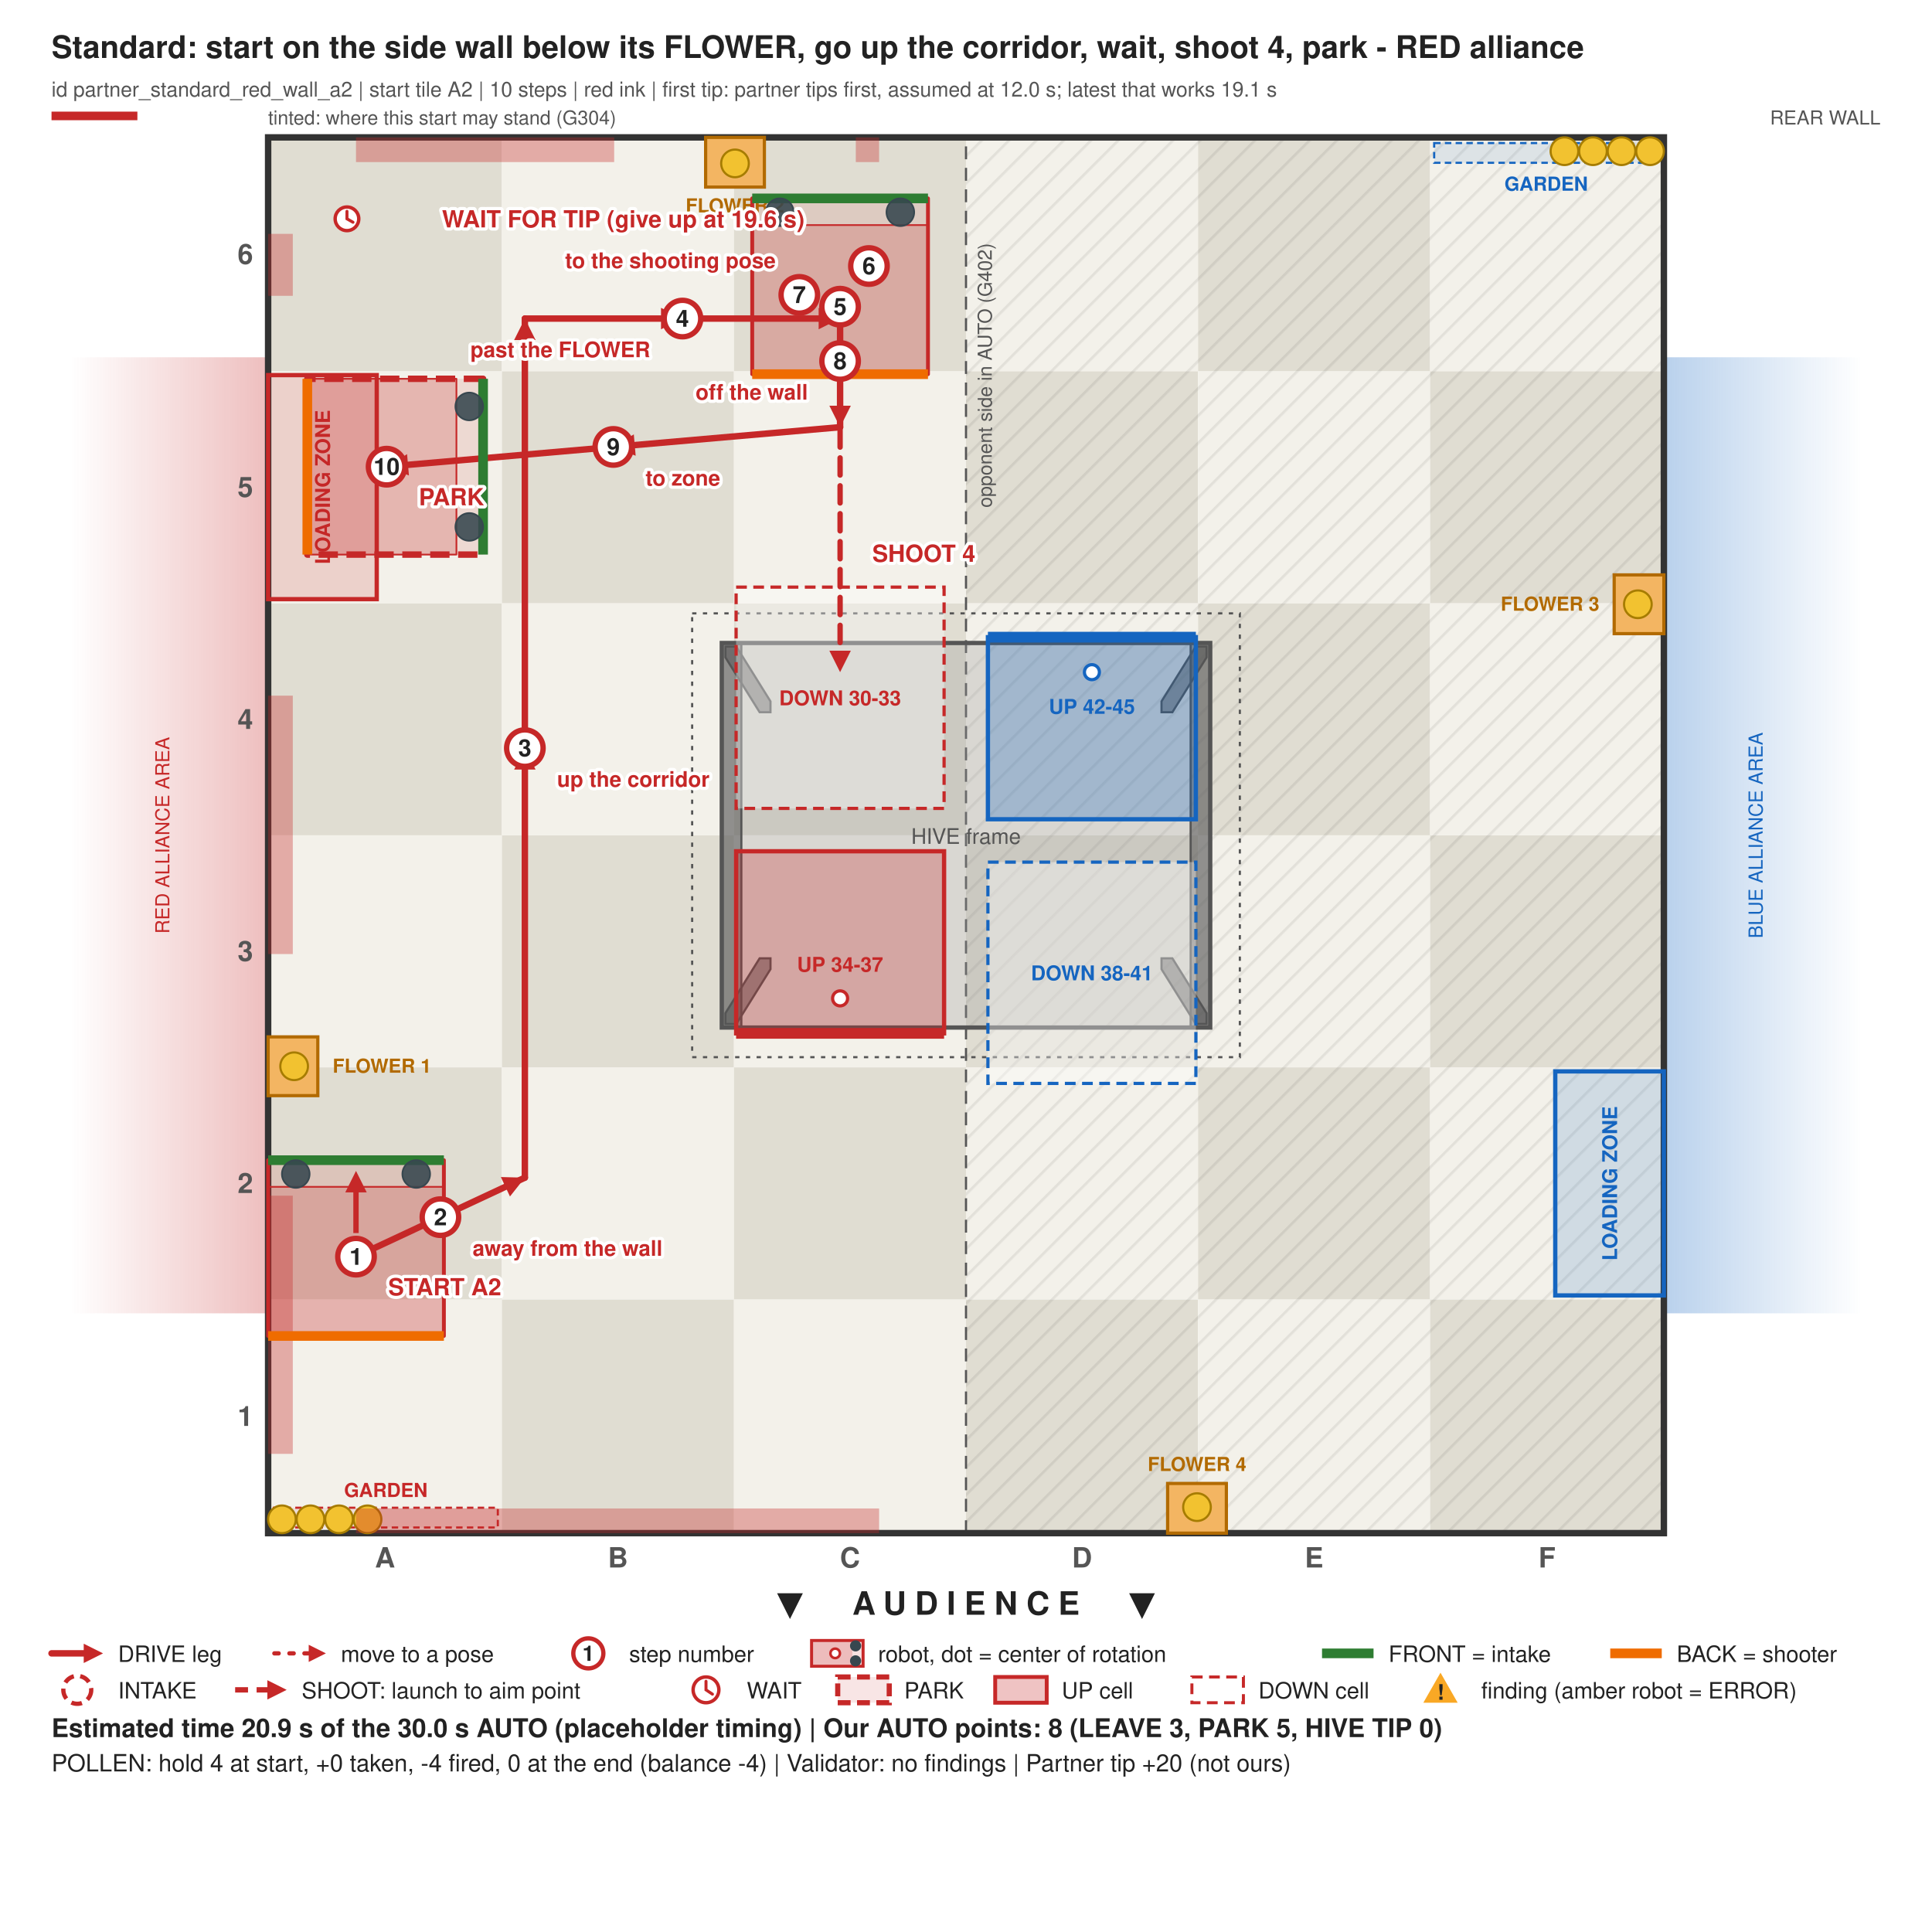
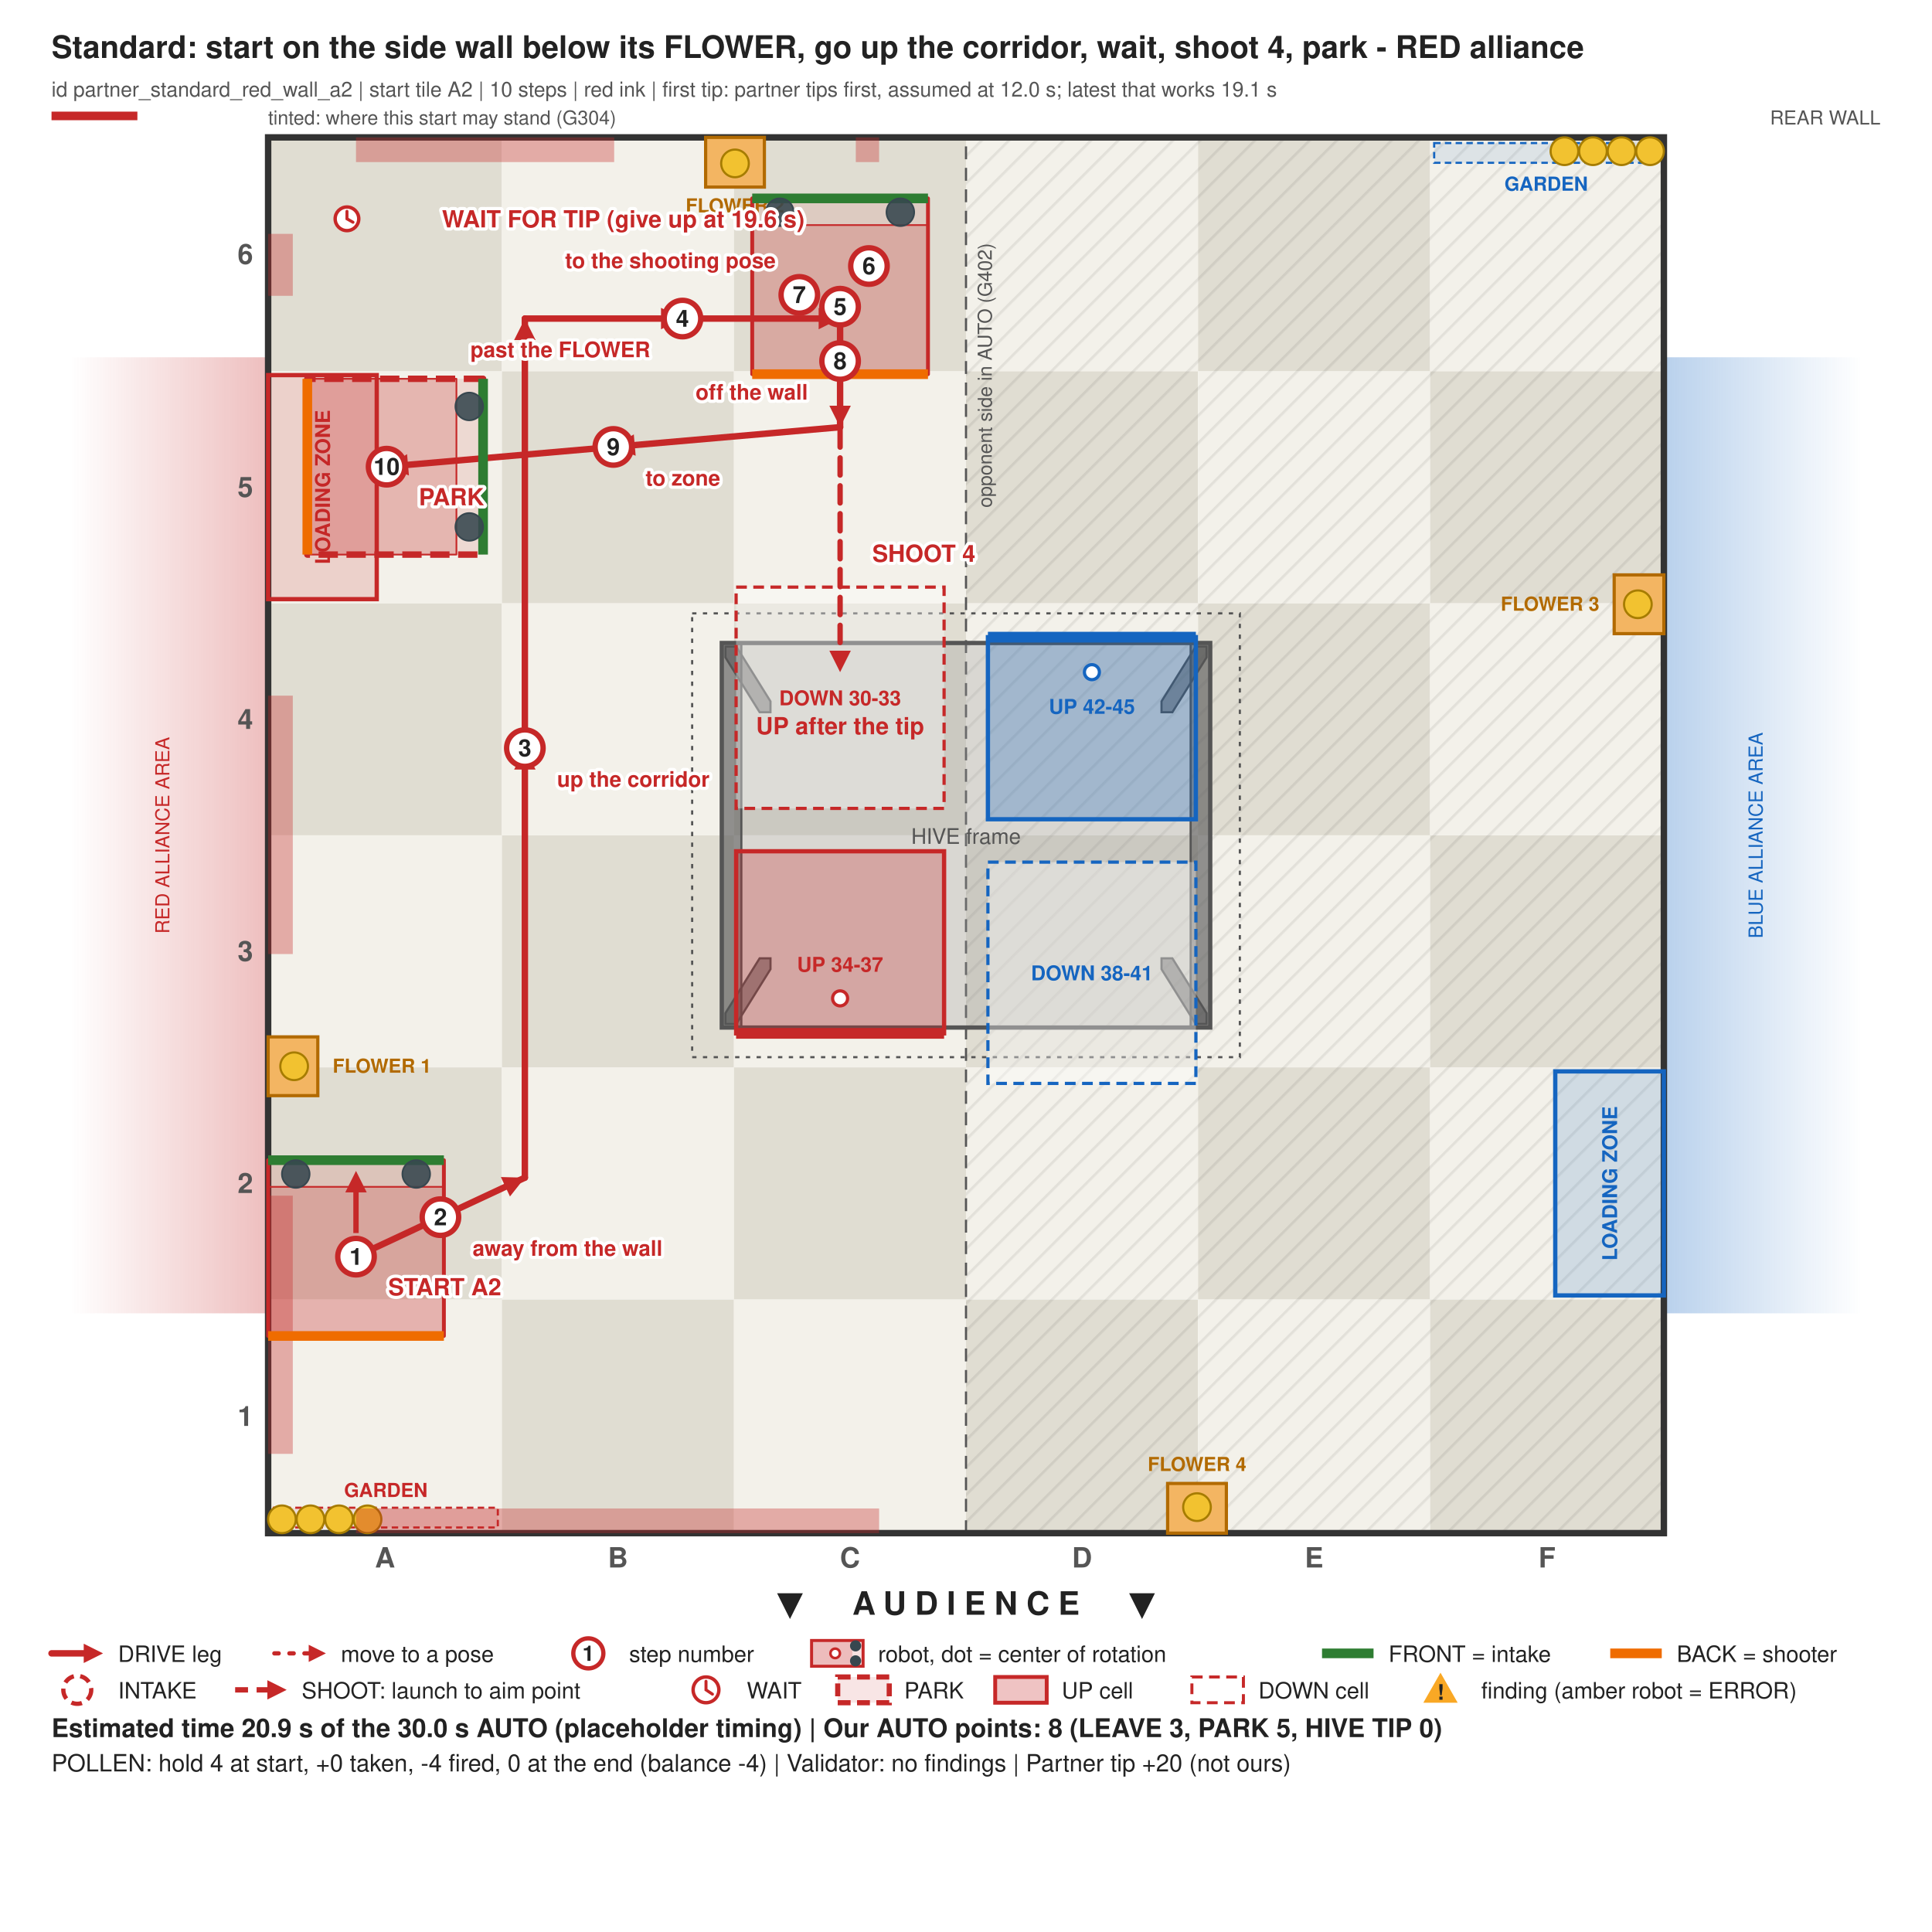
<svg xmlns="http://www.w3.org/2000/svg" viewBox="0 0 900 900" width="900" height="900" role="img" aria-labelledby="svg-title svg-desc" font-family="Helvetica, Arial, sans-serif">
  <defs>
    <linearGradient id="area-red" x1="1" y1="0" x2="0" y2="0">
      <stop offset="0" stop-color="#c62828" stop-opacity="0.30" />
      <stop offset="1" stop-color="#c62828" stop-opacity="0" />
    </linearGradient>
    <linearGradient id="area-blue" x1="0" y1="0" x2="1" y2="0">
      <stop offset="0" stop-color="#1565c0" stop-opacity="0.30" />
      <stop offset="1" stop-color="#1565c0" stop-opacity="0" />
    </linearGradient>
    <pattern id="opponent-hatch" width="9" height="9" patternUnits="userSpaceOnUse" patternTransform="rotate(45)">
      <line x1="0" y1="0" x2="0" y2="9" stroke="#000000" stroke-opacity="0.07" stroke-width="2.5" />
    </pattern>
  </defs>
  <rect id="background" x="0" y="0" width="900" height="900" fill="#ffffff" />
  <text id="title" x="24" y="27" font-size="14.49" font-weight="bold" fill="#222222">Standard: start on the side wall below its FLOWER, go up the corridor, wait, shoot 4, park - RED alliance</text>
  <text id="subtitle" x="24" y="45" font-size="9.6" fill="#555555">id partner_standard_red_wall_a2  |  start tile A2  |  10 steps  |  red ink  |  first tip: partner tips first, assumed at 12.0 s; latest that works 19.1 s</text>
  <rect x="24" y="52" width="40" height="4" fill="#c62828" />
  <g id="field">
    <rect class="alliance-area" data-alliance="RED" x="32.9" y="166.43" width="92" height="445.37" fill="url(#area-red)" />
    <rect class="alliance-area" data-alliance="BLUE" x="775.1" y="166.43" width="92" height="445.37" fill="url(#area-blue)" />
    <text x="78.9" y="389.12" font-size="9" fill="#c62828" text-anchor="middle" transform="rotate(-90 78.9 389.12)">RED ALLIANCE AREA</text>
    <text x="821.1" y="389.12" font-size="9" fill="#1565c0" text-anchor="middle" transform="rotate(-90 821.1 389.12)">BLUE ALLIANCE AREA</text>
    <rect class="tile" data-tile="A1" x="124.9" y="605.3" width="108.9" height="108.9" fill="#f3f1ea" />
    <rect class="tile" data-tile="A2" x="124.9" y="497.2" width="108.9" height="108.1" fill="#e0ddd2" />
    <rect class="tile" data-tile="A3" x="124.9" y="389.1" width="108.9" height="108.1" fill="#f3f1ea" />
    <rect class="tile" data-tile="A4" x="124.9" y="281" width="108.9" height="108.1" fill="#e0ddd2" />
    <rect class="tile" data-tile="A5" x="124.9" y="172.9" width="108.9" height="108.1" fill="#f3f1ea" />
    <rect class="tile" data-tile="A6" x="124.9" y="64" width="108.9" height="108.9" fill="#e0ddd2" />
    <rect class="tile" data-tile="B1" x="233.8" y="605.3" width="108.1" height="108.9" fill="#e0ddd2" />
    <rect class="tile" data-tile="B2" x="233.8" y="497.2" width="108.1" height="108.1" fill="#f3f1ea" />
    <rect class="tile" data-tile="B3" x="233.8" y="389.1" width="108.1" height="108.1" fill="#e0ddd2" />
    <rect class="tile" data-tile="B4" x="233.8" y="281" width="108.1" height="108.1" fill="#f3f1ea" />
    <rect class="tile" data-tile="B5" x="233.8" y="172.9" width="108.1" height="108.1" fill="#e0ddd2" />
    <rect class="tile" data-tile="B6" x="233.8" y="64" width="108.1" height="108.9" fill="#f3f1ea" />
    <rect class="tile" data-tile="C1" x="341.9" y="605.3" width="108.1" height="108.9" fill="#f3f1ea" />
    <rect class="tile" data-tile="C2" x="341.9" y="497.2" width="108.1" height="108.1" fill="#e0ddd2" />
    <rect class="tile" data-tile="C3" x="341.9" y="389.1" width="108.1" height="108.1" fill="#f3f1ea" />
    <rect class="tile" data-tile="C4" x="341.9" y="281" width="108.1" height="108.1" fill="#e0ddd2" />
    <rect class="tile" data-tile="C5" x="341.9" y="172.9" width="108.1" height="108.1" fill="#f3f1ea" />
    <rect class="tile" data-tile="C6" x="341.9" y="64" width="108.1" height="108.9" fill="#e0ddd2" />
    <rect class="tile" data-tile="D1" x="450" y="605.3" width="108.1" height="108.9" fill="#e0ddd2" />
    <rect class="tile" data-tile="D2" x="450" y="497.2" width="108.1" height="108.1" fill="#f3f1ea" />
    <rect class="tile" data-tile="D3" x="450" y="389.1" width="108.1" height="108.1" fill="#e0ddd2" />
    <rect class="tile" data-tile="D4" x="450" y="281" width="108.1" height="108.1" fill="#f3f1ea" />
    <rect class="tile" data-tile="D5" x="450" y="172.9" width="108.1" height="108.1" fill="#e0ddd2" />
    <rect class="tile" data-tile="D6" x="450" y="64" width="108.1" height="108.9" fill="#f3f1ea" />
    <rect class="tile" data-tile="E1" x="558.1" y="605.3" width="108.1" height="108.9" fill="#f3f1ea" />
    <rect class="tile" data-tile="E2" x="558.1" y="497.2" width="108.1" height="108.1" fill="#e0ddd2" />
    <rect class="tile" data-tile="E3" x="558.1" y="389.1" width="108.1" height="108.1" fill="#f3f1ea" />
    <rect class="tile" data-tile="E4" x="558.1" y="281" width="108.1" height="108.1" fill="#e0ddd2" />
    <rect class="tile" data-tile="E5" x="558.1" y="172.9" width="108.1" height="108.1" fill="#f3f1ea" />
    <rect class="tile" data-tile="E6" x="558.1" y="64" width="108.1" height="108.9" fill="#e0ddd2" />
    <rect class="tile" data-tile="F1" x="666.2" y="605.3" width="108.9" height="108.9" fill="#e0ddd2" />
    <rect class="tile" data-tile="F2" x="666.2" y="497.2" width="108.9" height="108.1" fill="#f3f1ea" />
    <rect class="tile" data-tile="F3" x="666.2" y="389.1" width="108.9" height="108.1" fill="#e0ddd2" />
    <rect class="tile" data-tile="F4" x="666.2" y="281" width="108.9" height="108.1" fill="#f3f1ea" />
    <rect class="tile" data-tile="F5" x="666.2" y="172.9" width="108.9" height="108.1" fill="#e0ddd2" />
    <rect class="tile" data-tile="F6" x="666.2" y="64" width="108.9" height="108.9" fill="#f3f1ea" />
    <rect id="opponent-side" x="450" y="64" width="325.1" height="650.2" fill="url(#opponent-hatch)" />
    <line id="side-line" x1="450" y1="714.2" x2="450" y2="64" stroke="#555555" stroke-width="1" stroke-dasharray="6 4" />
    <text id="opponent-label" x="462" y="174.86" font-size="9" fill="#555555" text-anchor="middle" transform="rotate(-90 462 174.86)">opponent side in AUTO (G402)</text>
    <text class="tile-label" x="179.35" y="730.2" font-size="13" font-weight="bold" text-anchor="middle" fill="#555555">A</text>
    <text class="tile-label" x="287.85" y="730.2" font-size="13" font-weight="bold" text-anchor="middle" fill="#555555">B</text>
    <text class="tile-label" x="395.95" y="730.2" font-size="13" font-weight="bold" text-anchor="middle" fill="#555555">C</text>
    <text class="tile-label" x="504.05" y="730.2" font-size="13" font-weight="bold" text-anchor="middle" fill="#555555">D</text>
    <text class="tile-label" x="612.15" y="730.2" font-size="13" font-weight="bold" text-anchor="middle" fill="#555555">E</text>
    <text class="tile-label" x="720.65" y="730.2" font-size="13" font-weight="bold" text-anchor="middle" fill="#555555">F</text>
    <text class="tile-label" x="117.9" y="664.25" font-size="13" font-weight="bold" text-anchor="end" fill="#555555">1</text>
    <text class="tile-label" x="117.9" y="555.75" font-size="13" font-weight="bold" text-anchor="end" fill="#555555">2</text>
    <text class="tile-label" x="117.9" y="447.65" font-size="13" font-weight="bold" text-anchor="end" fill="#555555">3</text>
    <text class="tile-label" x="117.9" y="339.55" font-size="13" font-weight="bold" text-anchor="end" fill="#555555">4</text>
    <text class="tile-label" x="117.9" y="231.45" font-size="13" font-weight="bold" text-anchor="end" fill="#555555">5</text>
    <text class="tile-label" x="117.9" y="122.95" font-size="13" font-weight="bold" text-anchor="end" fill="#555555">6</text>
    <rect id="field-border" x="124.9" y="64" width="650.2" height="650.2" fill="none" stroke="#333333" stroke-width="3" />
  </g>
  <g id="structures">
    <rect id="hive-frame" x="336.23" y="299.53" width="227.54" height="179.14" fill="#9a9a9a" fill-opacity="0.30" stroke="#555555" stroke-width="2" />
    <rect id="hive-keepout" x="322.43" y="285.73" width="255.14" height="206.74" fill="none" stroke="#555555" stroke-width="1" stroke-dasharray="2 3" />
    <g id="hive-solid">
      <polygon class="hive-foot" points="336.23,478.67 345.35,478.67 345.35,299.53 336.23,299.53" fill="#555555" fill-opacity="0.55" stroke="#555555" stroke-width="1" />
      <polygon class="hive-foot" points="554.65,478.67 563.77,478.67 563.77,299.53 554.65,299.53" fill="#555555" fill-opacity="0.55" stroke="#555555" stroke-width="1" />
      <polygon class="hive-foot" points="337.94,477.01 343,477.01 358.92,451.48 358.92,446.42 353.86,446.42 337.94,471.95" fill="#555555" fill-opacity="0.55" stroke="#555555" stroke-width="1" />
      <polygon class="hive-foot" points="337.94,306.25 353.86,331.78 358.92,331.78 358.92,326.72 343,301.19 337.94,301.19" fill="#555555" fill-opacity="0.55" stroke="#555555" stroke-width="1" />
      <polygon class="hive-foot" points="541.08,451.48 557,477.01 562.06,477.01 562.06,471.95 546.14,446.42 541.08,446.42" fill="#555555" fill-opacity="0.55" stroke="#555555" stroke-width="1" />
      <polygon class="hive-foot" points="541.08,331.78 546.14,331.78 562.06,306.25 562.06,301.19 557,301.19 541.08,326.72" fill="#555555" fill-opacity="0.55" stroke="#555555" stroke-width="1" />
    </g>
    <text x="450" y="393.1" font-size="10" fill="#555555" text-anchor="middle">HIVE frame</text>
    <g class="hive" data-alliance="RED">
      <g class="cell cell-down" data-alliance="RED" data-side="REAR">
        <rect x="342.91" y="273.5" width="96.88" height="103.09" fill="#ffffff" fill-opacity="0.35" stroke="#c62828" stroke-width="1.5" stroke-dasharray="5 3" />
        <text x="391.35" y="328.55" font-size="9.5" font-weight="bold" fill="#c62828" text-anchor="middle">DOWN 30-33</text>
+         <text class="cell-cue" x="391.35" y="342.05" font-size="11" font-weight="bold" fill="#c62828" text-anchor="middle">UP after the tip</text>
      </g>
      <g class="cell cell-up" data-alliance="RED" data-side="AUDIENCE">
        <rect x="342.91" y="396.55" width="96.88" height="84.82" fill="#c62828" fill-opacity="0.28" stroke="#c62828" stroke-width="2" />
        <line class="cell-opening" x1="342.91" y1="481.38" x2="439.79" y2="481.38" stroke="#c62828" stroke-width="5" />
        <circle class="aim-point" cx="391.35" cy="465.08" r="3.5" fill="#ffffff" stroke="#c62828" stroke-width="1.5" />
        <text x="391.35" y="452.68" font-size="9.5" font-weight="bold" fill="#c62828" text-anchor="middle">UP 34-37</text>
      </g>
    </g>
    <g class="hive" data-alliance="BLUE">
      <g class="cell cell-down" data-alliance="BLUE" data-side="AUDIENCE">
        <rect x="460.21" y="401.61" width="96.88" height="103.09" fill="#ffffff" fill-opacity="0.35" stroke="#1565c0" stroke-width="1.5" stroke-dasharray="5 3" />
        <text x="508.65" y="456.66" font-size="9.5" font-weight="bold" fill="#1565c0" text-anchor="middle">DOWN 38-41</text>
      </g>
      <g class="cell cell-up" data-alliance="BLUE" data-side="REAR">
        <rect x="460.21" y="296.82" width="96.88" height="84.82" fill="#1565c0" fill-opacity="0.28" stroke="#1565c0" stroke-width="2" />
        <line class="cell-opening" x1="460.21" y1="296.82" x2="557.09" y2="296.82" stroke="#1565c0" stroke-width="5" />
        <circle class="aim-point" cx="508.65" cy="313.12" r="3.5" fill="#ffffff" stroke="#1565c0" stroke-width="1.5" />
        <text x="508.65" y="332.52" font-size="9.5" font-weight="bold" fill="#1565c0" text-anchor="middle">UP 42-45</text>
      </g>
    </g>
    <g class="flower" data-flower="1">
      <rect x="124.9" y="483.02" width="23.15" height="27.37" fill="#f3b562" stroke="#b26a00" stroke-width="1.5" />
      <circle cx="137.02" cy="496.71" r="6.44" fill="#f2c230" stroke="#a67c00" stroke-width="1" />
      <text x="154.95" y="499.71" font-size="9" fill="#b26a00" font-weight="bold" text-anchor="start">FLOWER 1</text>
    </g>
    <g class="flower" data-flower="2">
      <rect x="328.71" y="64" width="27.37" height="23.15" fill="#f3b562" stroke="#b26a00" stroke-width="1.5" />
      <circle cx="342.39" cy="76.12" r="6.44" fill="#f2c230" stroke="#a67c00" stroke-width="1" />
      <text x="342.39" y="98.95" font-size="9" fill="#b26a00" font-weight="bold" text-anchor="middle">FLOWER 2</text>
    </g>
    <g class="flower" data-flower="3">
      <rect x="751.95" y="267.81" width="23.15" height="27.37" fill="#f3b562" stroke="#b26a00" stroke-width="1.5" />
      <circle cx="762.98" cy="281.49" r="6.44" fill="#f2c230" stroke="#a67c00" stroke-width="1" />
      <text x="745.05" y="284.49" font-size="9" fill="#b26a00" font-weight="bold" text-anchor="end">FLOWER 3</text>
    </g>
    <g class="flower" data-flower="4">
      <rect x="543.92" y="691.05" width="27.37" height="23.15" fill="#f3b562" stroke="#b26a00" stroke-width="1.5" />
      <circle cx="557.61" cy="702.08" r="6.44" fill="#f2c230" stroke="#a67c00" stroke-width="1" />
      <text x="557.61" y="685.25" font-size="9" fill="#b26a00" font-weight="bold" text-anchor="middle">FLOWER 4</text>
    </g>
    <g class="garden" data-alliance="RED">
      <rect x="127.54" y="702.36" width="104.37" height="9.2" fill="#c62828" fill-opacity="0.10" stroke="#c62828" stroke-width="1" stroke-dasharray="3 2" />
      <circle class="pollen" cx="131.34" cy="707.76" r="6.44" fill="#f2c230" stroke="#a67c00" stroke-width="1" />
      <circle class="pollen" cx="144.63" cy="707.76" r="6.44" fill="#f2c230" stroke="#a67c00" stroke-width="1" />
      <circle class="pollen" cx="157.93" cy="707.76" r="6.44" fill="#f2c230" stroke="#a67c00" stroke-width="1" />
      <circle class="pollen" cx="171.22" cy="707.76" r="6.44" fill="#f2c230" stroke="#a67c00" stroke-width="1" />
      <text x="179.73" y="697.36" font-size="9" fill="#c62828" text-anchor="middle" font-weight="bold">GARDEN</text>
    </g>
    <g class="loading-zone" data-alliance="RED">
      <rect x="124.9" y="174.74" width="50.6" height="104.37" fill="#c62828" fill-opacity="0.16" stroke="#c62828" stroke-width="2" />
      <text x="150.2" y="230.43" font-size="9.5" font-weight="bold" fill="#c62828" text-anchor="middle" transform="rotate(-90 150.2 226.93)">LOADING ZONE</text>
    </g>
    <g class="garden" data-alliance="BLUE">
      <rect x="668.09" y="66.64" width="104.37" height="9.2" fill="#1565c0" fill-opacity="0.10" stroke="#1565c0" stroke-width="1" stroke-dasharray="3 2" />
      <circle class="pollen" cx="768.66" cy="70.44" r="6.44" fill="#f2c230" stroke="#a67c00" stroke-width="1" />
      <circle class="pollen" cx="755.37" cy="70.44" r="6.44" fill="#f2c230" stroke="#a67c00" stroke-width="1" />
      <circle class="pollen" cx="742.07" cy="70.44" r="6.44" fill="#f2c230" stroke="#a67c00" stroke-width="1" />
      <circle class="pollen" cx="728.78" cy="70.44" r="6.44" fill="#f2c230" stroke="#a67c00" stroke-width="1" />
      <text x="720.27" y="88.84" font-size="9" fill="#1565c0" text-anchor="middle" font-weight="bold">GARDEN</text>
    </g>
    <g class="loading-zone" data-alliance="BLUE">
      <rect x="724.5" y="499.09" width="50.6" height="104.37" fill="#1565c0" fill-opacity="0.16" stroke="#1565c0" stroke-width="2" />
      <text x="749.8" y="554.77" font-size="9.5" font-weight="bold" fill="#1565c0" text-anchor="middle" transform="rotate(-90 749.8 551.27)">LOADING ZONE</text>
    </g>
    <text id="audience-label" x="450" y="752.2" font-size="15" font-weight="bold" letter-spacing="4" text-anchor="middle" fill="#222222">AUDIENCE</text>
    <polygon class="compass-arrow" points="362,742.2 374,742.2 368,754.2" fill="#222222" />
    <polygon class="compass-arrow" points="526,742.2 538,742.2 532,754.2" fill="#222222" />
    <text x="876" y="58" font-size="9" fill="#555555" text-anchor="end">REAR WALL</text>
  </g>
  <g id="start-bands" data-heading="90">
    <rect class="start-band" data-wall="RED" data-from="8.03" data-to="34.18" x="124.9" y="556.99" width="11.5" height="120.27" fill="#c62828" fill-opacity="0.35" />
    <rect class="start-band" data-wall="RED" data-from="58.65" data-to="84.81" x="124.9" y="324.06" width="11.5" height="120.37" fill="#c62828" fill-opacity="0.35" />
    <rect class="start-band" data-wall="RED" data-from="125.3" data-to="131.58" x="124.9" y="108.94" width="11.5" height="28.86" fill="#c62828" fill-opacity="0.35" />
    <rect class="start-band" data-wall="AUDIENCE" data-from="8.9" data-to="61.87" x="165.84" y="702.7" width="243.68" height="11.5" fill="#c62828" fill-opacity="0.35" />
    <rect class="start-band" data-wall="REAR" data-from="8.9" data-to="35.05" x="165.84" y="64" width="120.27" height="11.5" fill="#c62828" fill-opacity="0.35" />
    <rect class="start-band" data-wall="REAR" data-from="59.52" data-to="61.87" x="398.67" y="64" width="10.85" height="11.5" fill="#c62828" fill-opacity="0.35" />
    <text class="start-band-label" x="124.9" y="58" font-size="9" fill="#555555">tinted: where this start may stand (G304)</text>
  </g>
  <g id="route" data-ink="#c62828" data-alliance="RED" data-route="partner_standard_red_wall_a2">
    <g class="drive-leg" data-step="2" data-mode="CONSTANT">
      <path class="leg" d="M 165.84 585.4 L 244.5 548.6" fill="none" stroke="#c62828" stroke-width="3" stroke-linecap="round" stroke-linejoin="round" />
      <polygon class="arrowhead" points="244.5,548.6 237.56,557.37 233.32,548.31" fill="#c62828" />
    </g>
    <g class="drive-leg" data-step="3" data-mode="CONSTANT">
      <path class="leg" d="M 244.5 548.6 L 244.5 148.4" fill="none" stroke="#c62828" stroke-width="3" stroke-linecap="round" stroke-linejoin="round" />
      <polygon class="arrowhead" points="244.5,348.5 249.5,358.5 239.5,358.5" fill="#c62828" />
      <polygon class="arrowhead" points="244.5,148.4 249.5,158.4 239.5,158.4" fill="#c62828" />
    </g>
    <g class="drive-leg" data-step="4" data-mode="CONSTANT">
      <path class="leg" d="M 244.5 148.4 L 391.35 148.4" fill="none" stroke="#c62828" stroke-width="3" stroke-linecap="round" stroke-linejoin="round" />
      <polygon class="arrowhead" points="317.92,148.4 307.92,153.4 307.92,143.4" fill="#c62828" />
      <polygon class="arrowhead" points="391.35,148.4 381.35,153.4 381.35,143.4" fill="#c62828" />
    </g>
    <g class="drive-leg" data-step="5" data-mode="CONSTANT">
      <path class="leg" d="M 391.35 148.4 L 391.35 137.36" fill="none" stroke="#c62828" stroke-width="3" stroke-linecap="round" stroke-linejoin="round" />
      <polygon class="arrowhead" points="391.35,137.36 396.35,147.36 386.35,147.36" fill="#c62828" />
    </g>
    <g class="drive-leg" data-step="8" data-mode="CONSTANT">
      <path class="leg" d="M 391.35 137.36 L 391.35 199" fill="none" stroke="#c62828" stroke-width="3" stroke-linecap="round" stroke-linejoin="round" />
      <polygon class="arrowhead" points="391.35,199 386.35,189 396.35,189" fill="#c62828" />
    </g>
    <g class="drive-leg" data-step="9" data-mode="LINEAR">
      <path class="leg" d="M 391.35 199 L 180.1 217.4" fill="none" stroke="#c62828" stroke-width="3" stroke-linecap="round" stroke-linejoin="round" />
      <polygon class="arrowhead" points="285.72,208.2 295.25,202.35 296.12,212.31" fill="#c62828" />
      <polygon class="arrowhead" points="180.1,217.4 189.63,211.55 190.5,221.51" fill="#c62828" />
    </g>
    <g id="start-footprint" class="footprint start" data-step="1">
      <polygon class="outline" points="124.9,540.46 124.9,622.34 206.78,622.34 206.78,540.46" fill="#c62828" fill-opacity="0.14" stroke="#c62828" stroke-width="1.8" stroke-linejoin="round" />
      <polygon class="chassis" points="124.9,552.88 124.9,622.34 206.78,622.34 206.78,552.88" fill="#c62828" fill-opacity="0.2" stroke="#c62828" stroke-width="0.8" stroke-linejoin="round" />
      <line class="front-edge" x1="124.9" y1="540.46" x2="206.78" y2="540.46" stroke="#2e7d32" stroke-width="4.5" />
      <line class="back-edge" x1="124.9" y1="622.34" x2="206.78" y2="622.34" stroke="#ef6c00" stroke-width="4.5" />
      <circle class="wheel" data-wheel="LEFT" cx="137.78" cy="546.9" r="6.44" fill="#37474f" fill-opacity="0.88" stroke="#37474f" stroke-width="0.8" />
      <circle class="wheel" data-wheel="RIGHT" cx="193.9" cy="546.9" r="6.44" fill="#37474f" fill-opacity="0.88" stroke="#37474f" stroke-width="0.8" />
      <g class="pose-point" data-x="8.9" data-y="28">
        <circle cx="165.84" cy="585.4" r="3.4" fill="#ffffff" fill-opacity="0.92" stroke="#c62828" stroke-width="1.6" />
        <line x1="162.44" y1="585.4" x2="169.24" y2="585.4" stroke="#c62828" stroke-width="1" />
        <line x1="165.84" y1="582" x2="165.84" y2="588.8" stroke="#c62828" stroke-width="1" />
      </g>
      <line class="heading-arrow" x1="165.84" y1="574.4" x2="165.84" y2="553.46" stroke="#c62828" stroke-width="2.5" />
      <polygon class="arrowhead" points="165.84,545.46 170.84,555.46 160.84,555.46" fill="#c62828" />
    </g>
    <g class="shoot-pose" data-step="7" data-nominal="false">
      <polygon class="outline" points="350.41,92.42 350.41,174.3 432.29,174.3 432.29,92.42" fill="#c62828" fill-opacity="0.1" stroke="#c62828" stroke-width="1.8" stroke-linejoin="round" />
      <polygon class="chassis" points="350.41,104.84 350.41,174.3 432.29,174.3 432.29,104.84" fill="#c62828" fill-opacity="0.2" stroke="#c62828" stroke-width="0.8" stroke-linejoin="round" />
      <line class="front-edge" x1="350.41" y1="92.42" x2="432.29" y2="92.42" stroke="#2e7d32" stroke-width="4.5" />
      <line class="back-edge" x1="350.41" y1="174.3" x2="432.29" y2="174.3" stroke="#ef6c00" stroke-width="4.5" />
      <circle class="wheel" data-wheel="LEFT" cx="363.29" cy="98.86" r="6.44" fill="#37474f" fill-opacity="0.88" stroke="#37474f" stroke-width="0.8" />
      <circle class="wheel" data-wheel="RIGHT" cx="419.41" cy="98.86" r="6.44" fill="#37474f" fill-opacity="0.88" stroke="#37474f" stroke-width="0.8" />
      <g class="pose-point" data-x="57.92" data-y="125.4">
        <circle cx="391.35" cy="137.36" r="3.4" fill="#ffffff" fill-opacity="0.92" stroke="#c62828" stroke-width="1.6" />
        <line x1="387.95" y1="137.36" x2="394.75" y2="137.36" stroke="#c62828" stroke-width="1" />
        <line x1="391.35" y1="133.96" x2="391.35" y2="140.76" stroke="#c62828" stroke-width="1" />
      </g>
      <line class="shot" x1="391.35" y1="174.3" x2="391.35" y2="304.12" stroke="#c62828" stroke-width="2.5" stroke-dasharray="8 5" stroke-linecap="round" />
      <polygon class="arrowhead" points="391.35,313.12 386.35,303.12 396.35,303.12" fill="#c62828" />
    </g>
    <g class="park-outline" data-step="10">
      <polygon class="outline" points="225.04,176.46 143.16,176.46 143.16,258.34 225.04,258.34" fill="#c62828" fill-opacity="0.12" stroke="#c62828" stroke-width="3" stroke-dasharray="9 4" stroke-linejoin="round" />
      <polygon class="chassis" points="212.62,176.46 143.16,176.46 143.16,258.34 212.62,258.34" fill="#c62828" fill-opacity="0.2" stroke="#c62828" stroke-width="0.8" stroke-linejoin="round" />
      <line class="front-edge" x1="225.04" y1="176.46" x2="225.04" y2="258.34" stroke="#2e7d32" stroke-width="4.5" />
      <line class="back-edge" x1="143.16" y1="176.46" x2="143.16" y2="258.34" stroke="#ef6c00" stroke-width="4.5" />
      <circle class="wheel" data-wheel="LEFT" cx="218.6" cy="189.34" r="6.44" fill="#37474f" fill-opacity="0.88" stroke="#37474f" stroke-width="0.8" />
      <circle class="wheel" data-wheel="RIGHT" cx="218.6" cy="245.46" r="6.44" fill="#37474f" fill-opacity="0.88" stroke="#37474f" stroke-width="0.8" />
      <g class="pose-point" data-x="12" data-y="108">
        <circle cx="180.1" cy="217.4" r="3.4" fill="#ffffff" fill-opacity="0.92" stroke="#c62828" stroke-width="1.6" />
        <line x1="176.7" y1="217.4" x2="183.5" y2="217.4" stroke="#c62828" stroke-width="1" />
        <line x1="180.1" y1="214" x2="180.1" y2="220.8" stroke="#c62828" stroke-width="1" />
      </g>
    </g>
    <g id="badges">
      <g class="badge" data-step="1" data-kind="START">
        <circle cx="165.84" cy="585.4" r="8.5" fill="#ffffff" stroke="#c62828" stroke-width="2.5" />
        <text x="165.84" y="589.2" font-size="11" font-weight="bold" text-anchor="middle" fill="#222222">1</text>
      </g>
      <g class="badge" data-step="2" data-kind="DRIVE">
        <circle cx="205.17" cy="567" r="8.5" fill="#ffffff" stroke="#c62828" stroke-width="2.5" />
        <text x="205.17" y="570.8" font-size="11" font-weight="bold" text-anchor="middle" fill="#222222">2</text>
      </g>
      <g class="badge" data-step="3" data-kind="DRIVE">
        <circle cx="244.5" cy="348.5" r="8.5" fill="#ffffff" stroke="#c62828" stroke-width="2.5" />
        <text x="244.5" y="352.3" font-size="11" font-weight="bold" text-anchor="middle" fill="#222222">3</text>
      </g>
      <g class="badge" data-step="4" data-kind="DRIVE">
        <circle cx="317.92" cy="148.4" r="8.5" fill="#ffffff" stroke="#c62828" stroke-width="2.5" />
        <text x="317.92" y="152.2" font-size="11" font-weight="bold" text-anchor="middle" fill="#222222">4</text>
      </g>
      <g class="badge" data-step="5" data-kind="DRIVE">
        <circle cx="391.35" cy="142.88" r="8.5" fill="#ffffff" stroke="#c62828" stroke-width="2.5" />
        <text x="391.35" y="146.68" font-size="11" font-weight="bold" text-anchor="middle" fill="#222222">5</text>
      </g>
      <g class="badge" data-step="6" data-kind="WAIT_FOR_TIP">
        <circle cx="404.79" cy="123.93" r="8.5" fill="#ffffff" stroke="#c62828" stroke-width="2.5" />
        <text x="404.79" y="127.73" font-size="11" font-weight="bold" text-anchor="middle" fill="#222222">6</text>
      </g>
      <g class="badge" data-step="7" data-kind="SHOOT">
        <circle cx="372.35" cy="137.36" r="8.5" fill="#ffffff" stroke="#c62828" stroke-width="2.5" />
        <text x="372.35" y="141.16" font-size="11" font-weight="bold" text-anchor="middle" fill="#222222">7</text>
      </g>
      <g class="badge" data-step="8" data-kind="DRIVE">
        <circle cx="391.35" cy="168.18" r="8.5" fill="#ffffff" stroke="#c62828" stroke-width="2.5" />
        <text x="391.35" y="171.98" font-size="11" font-weight="bold" text-anchor="middle" fill="#222222">8</text>
      </g>
      <g class="badge" data-step="9" data-kind="DRIVE">
        <circle cx="285.72" cy="208.2" r="8.5" fill="#ffffff" stroke="#c62828" stroke-width="2.5" />
        <text x="285.72" y="212" font-size="11" font-weight="bold" text-anchor="middle" fill="#222222">9</text>
      </g>
      <g class="badge" data-step="10" data-kind="PARK">
        <circle cx="180.1" cy="217.4" r="8.5" fill="#ffffff" stroke="#c62828" stroke-width="2.5" />
        <text x="180.1" y="221.2" font-size="11" font-weight="bold" text-anchor="middle" fill="#222222">10</text>
      </g>
    </g>
    <g id="step-labels">
      <text class="step-label" x="180.84" y="603.4" font-size="11" font-weight="bold" fill="#c62828" text-anchor="start" stroke="#ffffff" stroke-width="3" stroke-linejoin="round" paint-order="stroke">START A2</text>
      <text class="step-label" x="220.17" y="585" font-size="10" font-weight="bold" fill="#c62828" text-anchor="start" stroke="#ffffff" stroke-width="3" stroke-linejoin="round" paint-order="stroke">away from the wall</text>
      <text class="step-label" x="259.5" y="366.5" font-size="10" font-weight="bold" fill="#c62828" text-anchor="start" stroke="#ffffff" stroke-width="3" stroke-linejoin="round" paint-order="stroke">up the corridor</text>
      <text class="step-label" x="302.92" y="166.4" font-size="10" font-weight="bold" fill="#c62828" text-anchor="end" stroke="#ffffff" stroke-width="3" stroke-linejoin="round" paint-order="stroke">past the FLOWER</text>
      <text class="step-label" x="361.35" y="124.88" font-size="10" font-weight="bold" fill="#c62828" text-anchor="end" stroke="#ffffff" stroke-width="3" stroke-linejoin="round" paint-order="stroke">to the shooting pose</text>
      <g class="clock">
        <circle cx="161.63" cy="101.93" r="5.5" fill="#ffffff" stroke="#c62828" stroke-width="1.6" />
        <polyline points="161.63,98.43 161.63,101.93 164.43,103.53" fill="none" stroke="#c62828" stroke-width="1.4" stroke-linecap="round" />
      </g>
      <text class="step-label" x="374.79" y="105.93" font-size="11" font-weight="bold" fill="#c62828" text-anchor="end" stroke="#ffffff" stroke-width="3" stroke-linejoin="round" paint-order="stroke">WAIT FOR TIP (give up at 19.6 s)</text>
      <text class="step-label" x="406.35" y="261.71" font-size="11" font-weight="bold" fill="#c62828" text-anchor="start" stroke="#ffffff" stroke-width="3" stroke-linejoin="round" paint-order="stroke">SHOOT 4</text>
      <text class="step-label" x="376.35" y="186.18" font-size="10" font-weight="bold" fill="#c62828" text-anchor="end" stroke="#ffffff" stroke-width="3" stroke-linejoin="round" paint-order="stroke">off the wall</text>
      <text class="step-label" x="300.72" y="226.2" font-size="10" font-weight="bold" fill="#c62828" text-anchor="start" stroke="#ffffff" stroke-width="3" stroke-linejoin="round" paint-order="stroke">to zone</text>
      <text class="step-label" x="195.1" y="235.4" font-size="11" font-weight="bold" fill="#c62828" text-anchor="start" stroke="#ffffff" stroke-width="3" stroke-linejoin="round" paint-order="stroke">PARK</text>
    </g>
    <g id="issue-marks">
</g>
  </g>
  <g id="legend">
    <g class="legend-item" data-icon="drive">
      <line x1="24" y1="770.2" x2="40" y2="770.2" stroke="#c62828" stroke-width="3" stroke-linecap="round" />
      <polygon class="arrowhead" points="48,770.2 39,774.7 39,765.7" fill="#c62828" />
      <text x="55" y="774.2" font-size="10.5" fill="#222222">DRIVE leg</text>
    </g>
    <g class="legend-item" data-icon="approach">
      <line x1="127.81" y1="770.2" x2="143.81" y2="770.2" stroke="#c62828" stroke-width="2" stroke-dasharray="2 5" stroke-linecap="round" />
      <polygon class="arrowhead" points="151.81,770.2 143.81,774.2 143.81,766.2" fill="#c62828" />
      <text x="158.81" y="774.2" font-size="10.5" fill="#222222">move to a pose</text>
    </g>
    <g class="legend-item" data-icon="badge">
      <circle cx="274.07" cy="770.2" r="7" fill="#ffffff" stroke="#c62828" stroke-width="2" />
      <text x="274.07" y="773.7" font-size="10" font-weight="bold" text-anchor="middle" fill="#222222">1</text>
      <text x="293.07" y="774.2" font-size="10.5" fill="#222222">step number</text>
    </g>
    <g class="legend-item" data-icon="robot">
      <rect x="378.06" y="764.2" width="24" height="12" fill="#c62828" fill-opacity="0.14" stroke="#c62828" stroke-width="1.4" />
      <rect x="378.06" y="764.2" width="19" height="12" fill="#c62828" fill-opacity="0.2" />
      <circle cx="398.56" cy="766.7" r="2.6" fill="#37474f" />
      <circle cx="398.56" cy="773.7" r="2.6" fill="#37474f" />
      <circle cx="389.06" cy="770.2" r="2.2" fill="#ffffff" stroke="#c62828" stroke-width="1.2" />
      <text x="409.06" y="774.2" font-size="10.5" fill="#222222">robot, dot = center of rotation</text>
    </g>
    <g class="legend-item" data-icon="front">
      <line x1="615.85" y1="770.2" x2="639.85" y2="770.2" stroke="#2e7d32" stroke-width="4.5" />
      <text x="646.85" y="774.2" font-size="10.5" fill="#222222">FRONT = intake</text>
    </g>
    <g class="legend-item" data-icon="back">
      <line x1="750.11" y1="770.2" x2="774.11" y2="770.2" stroke="#ef6c00" stroke-width="4.5" />
      <text x="781.11" y="774.2" font-size="10.5" fill="#222222">BACK = shooter</text>
    </g>
    <g class="legend-item" data-icon="intake">
      <circle cx="36" cy="787.2" r="6.5" fill="none" stroke="#c62828" stroke-width="2" stroke-dasharray="5 3" />
      <text x="55" y="791.2" font-size="10.5" fill="#222222">INTAKE</text>
    </g>
    <g class="legend-item" data-icon="shoot">
      <line x1="109.54" y1="787.2" x2="125.54" y2="787.2" stroke="#c62828" stroke-width="2.5" stroke-dasharray="6 4" />
      <polygon class="arrowhead" points="133.54,787.2 124.54,791.7 124.54,782.7" fill="#c62828" />
      <text x="140.54" y="791.2" font-size="10.5" fill="#222222">SHOOT: launch to aim point</text>
    </g>
    <g class="legend-item" data-icon="wait">
      <circle cx="328.88" cy="787.2" r="6" fill="#ffffff" stroke="#c62828" stroke-width="1.6" />
      <polyline points="328.88,783.2 328.88,787.2 331.88,789.2" fill="none" stroke="#c62828" stroke-width="1.4" stroke-linecap="round" />
      <text x="347.88" y="791.2" font-size="10.5" fill="#222222">WAIT</text>
    </g>
    <g class="legend-item" data-icon="park">
      <rect x="390.24" y="781.2" width="24" height="12" fill="#c62828" fill-opacity="0.12" stroke="#c62828" stroke-width="2.4" stroke-dasharray="6 3" />
      <text x="421.24" y="791.2" font-size="10.5" fill="#222222">PARK</text>
    </g>
    <g class="legend-item" data-icon="up">
      <rect x="463.6" y="781.2" width="24" height="12" fill="#c62828" fill-opacity="0.28" stroke="#c62828" stroke-width="1.8" />
      <text x="494.6" y="791.2" font-size="10.5" fill="#222222">UP cell</text>
    </g>
    <g class="legend-item" data-icon="down">
      <rect x="555.23" y="781.2" width="24" height="12" fill="#ffffff" fill-opacity="0.35" stroke="#c62828" stroke-width="1.4" stroke-dasharray="5 3" />
      <text x="586.23" y="791.2" font-size="10.5" fill="#222222">DOWN cell</text>
    </g>
    <g class="legend-item" data-icon="issue">
      <polygon points="671.04,779.2 679.04,793.2 663.04,793.2" fill="#f9a825" />
      <text x="671.04" y="791.8" font-size="10" font-weight="bold" text-anchor="middle" fill="#222222">!</text>
      <text x="690.04" y="791.2" font-size="10.5" fill="#222222">finding (amber robot = ERROR)</text>
    </g>
  </g>
  <g id="footer">
    <text id="footer-metrics" x="24" y="809.2" font-size="12" font-weight="bold" fill="#222222">Estimated time 20.9 s of the 30.0 s AUTO (placeholder timing)   |   Our AUTO points: 8  (LEAVE 3, PARK 5, HIVE TIP 0)</text>
    <text id="footer-pollen" x="24" y="825.2" font-size="11.1" fill="#222222">POLLEN: hold 4 at start, +0 taken, -4 fired, 0 at the end (balance -4)   |   Validator: no findings   |   Partner tip +20 (not ours)</text>
  </g>
</svg>
